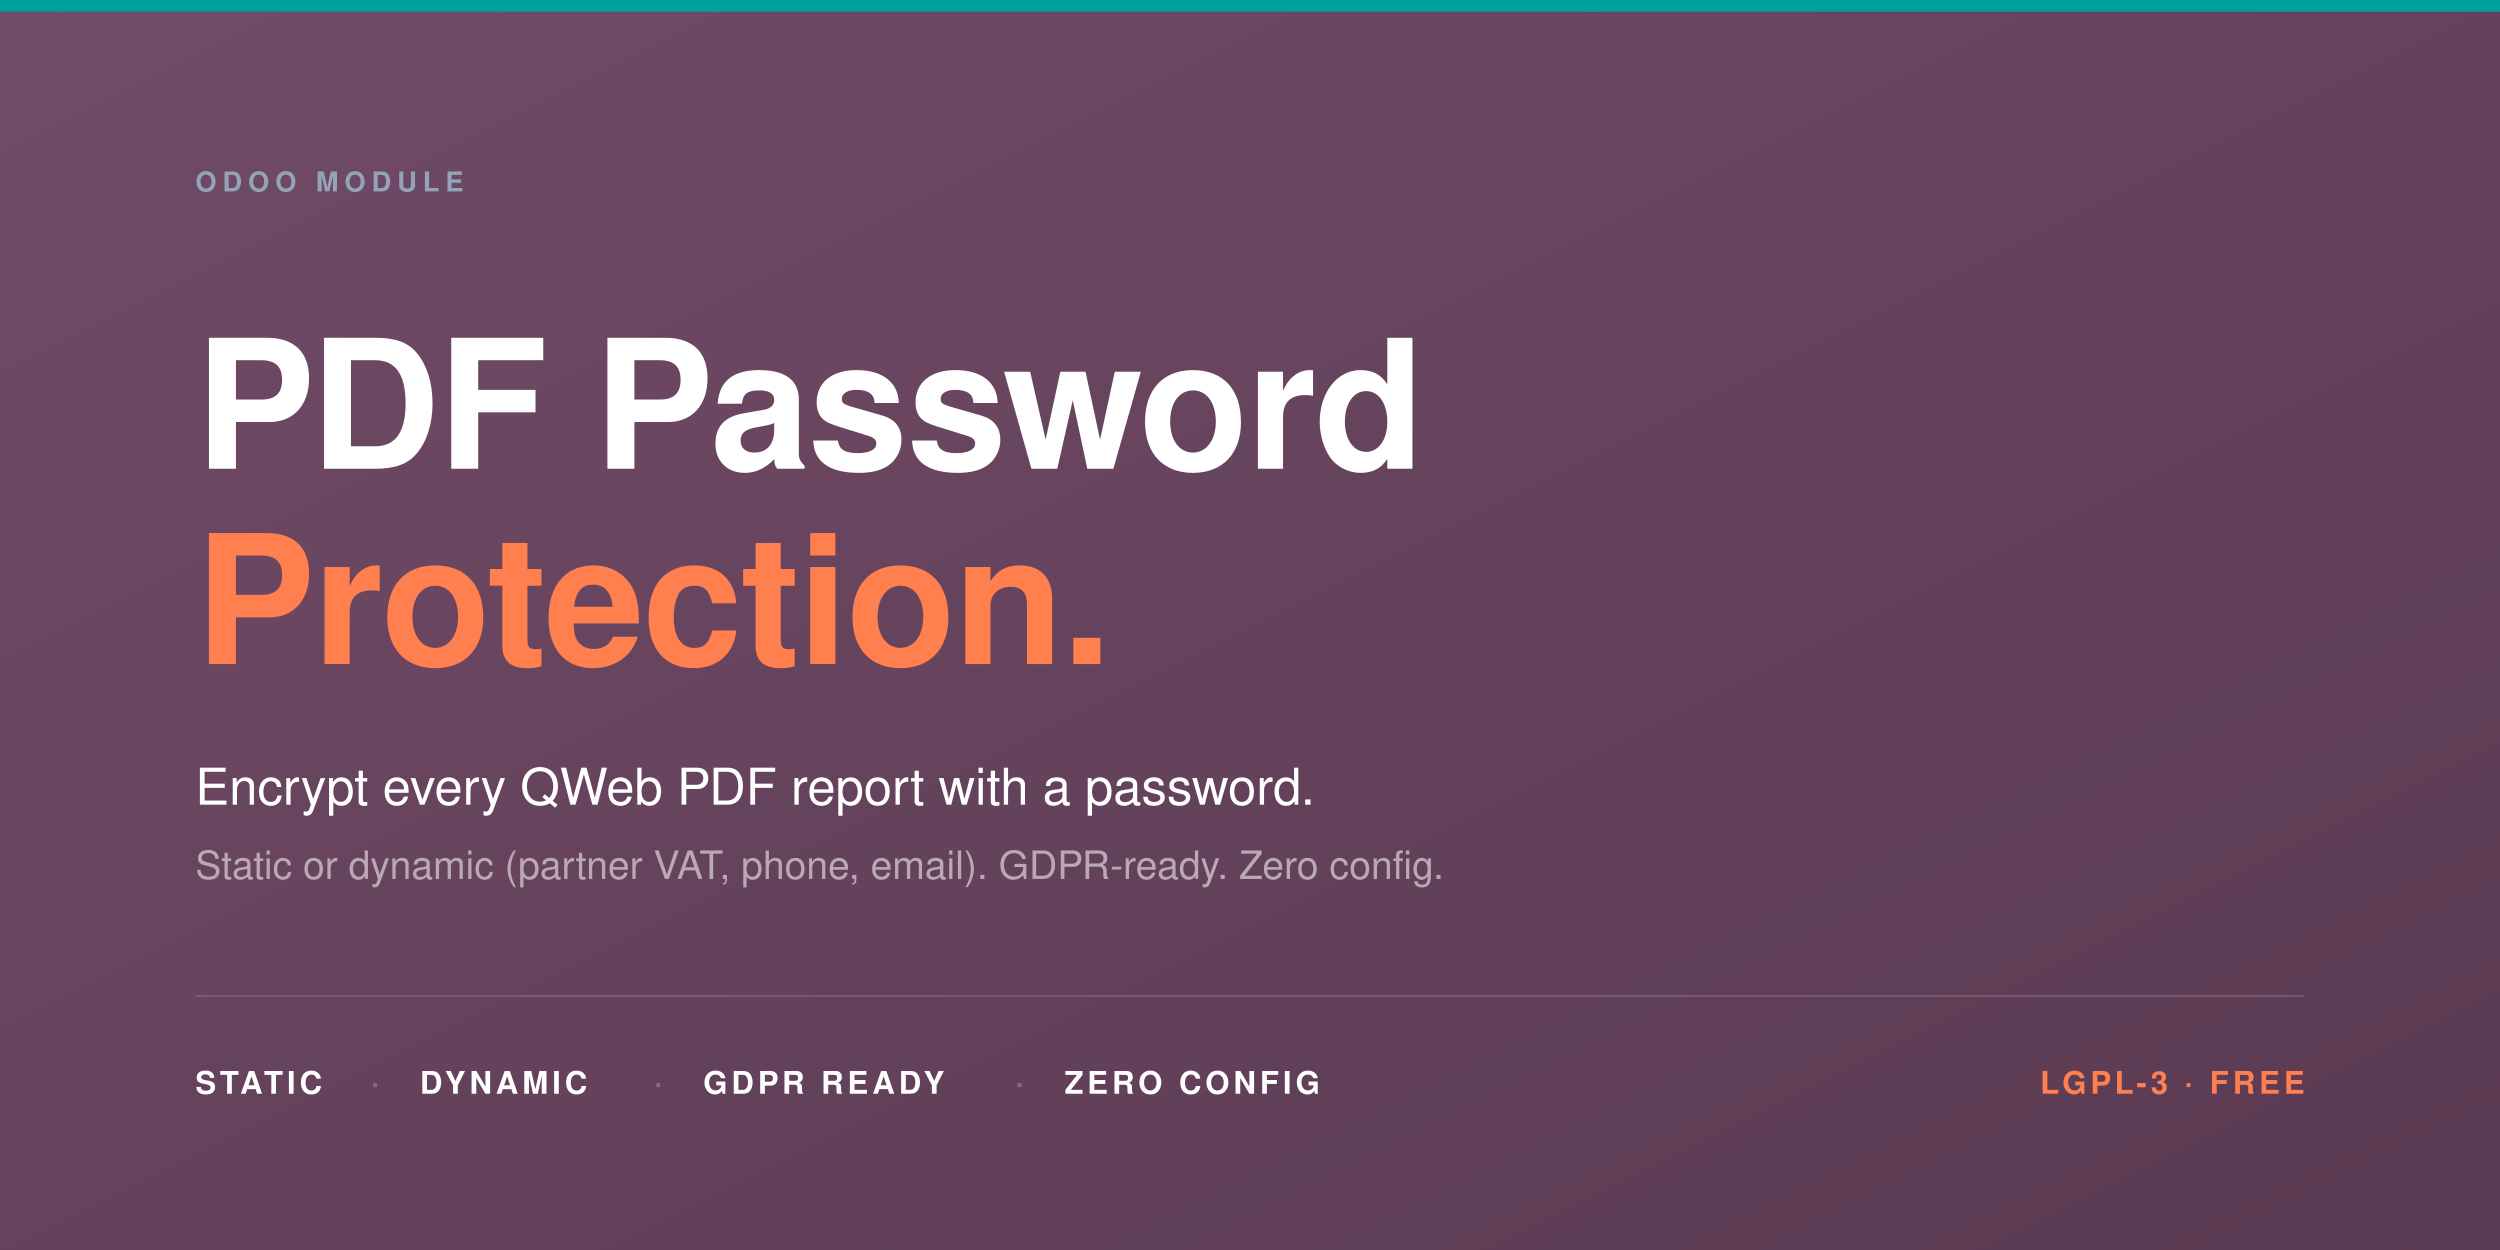
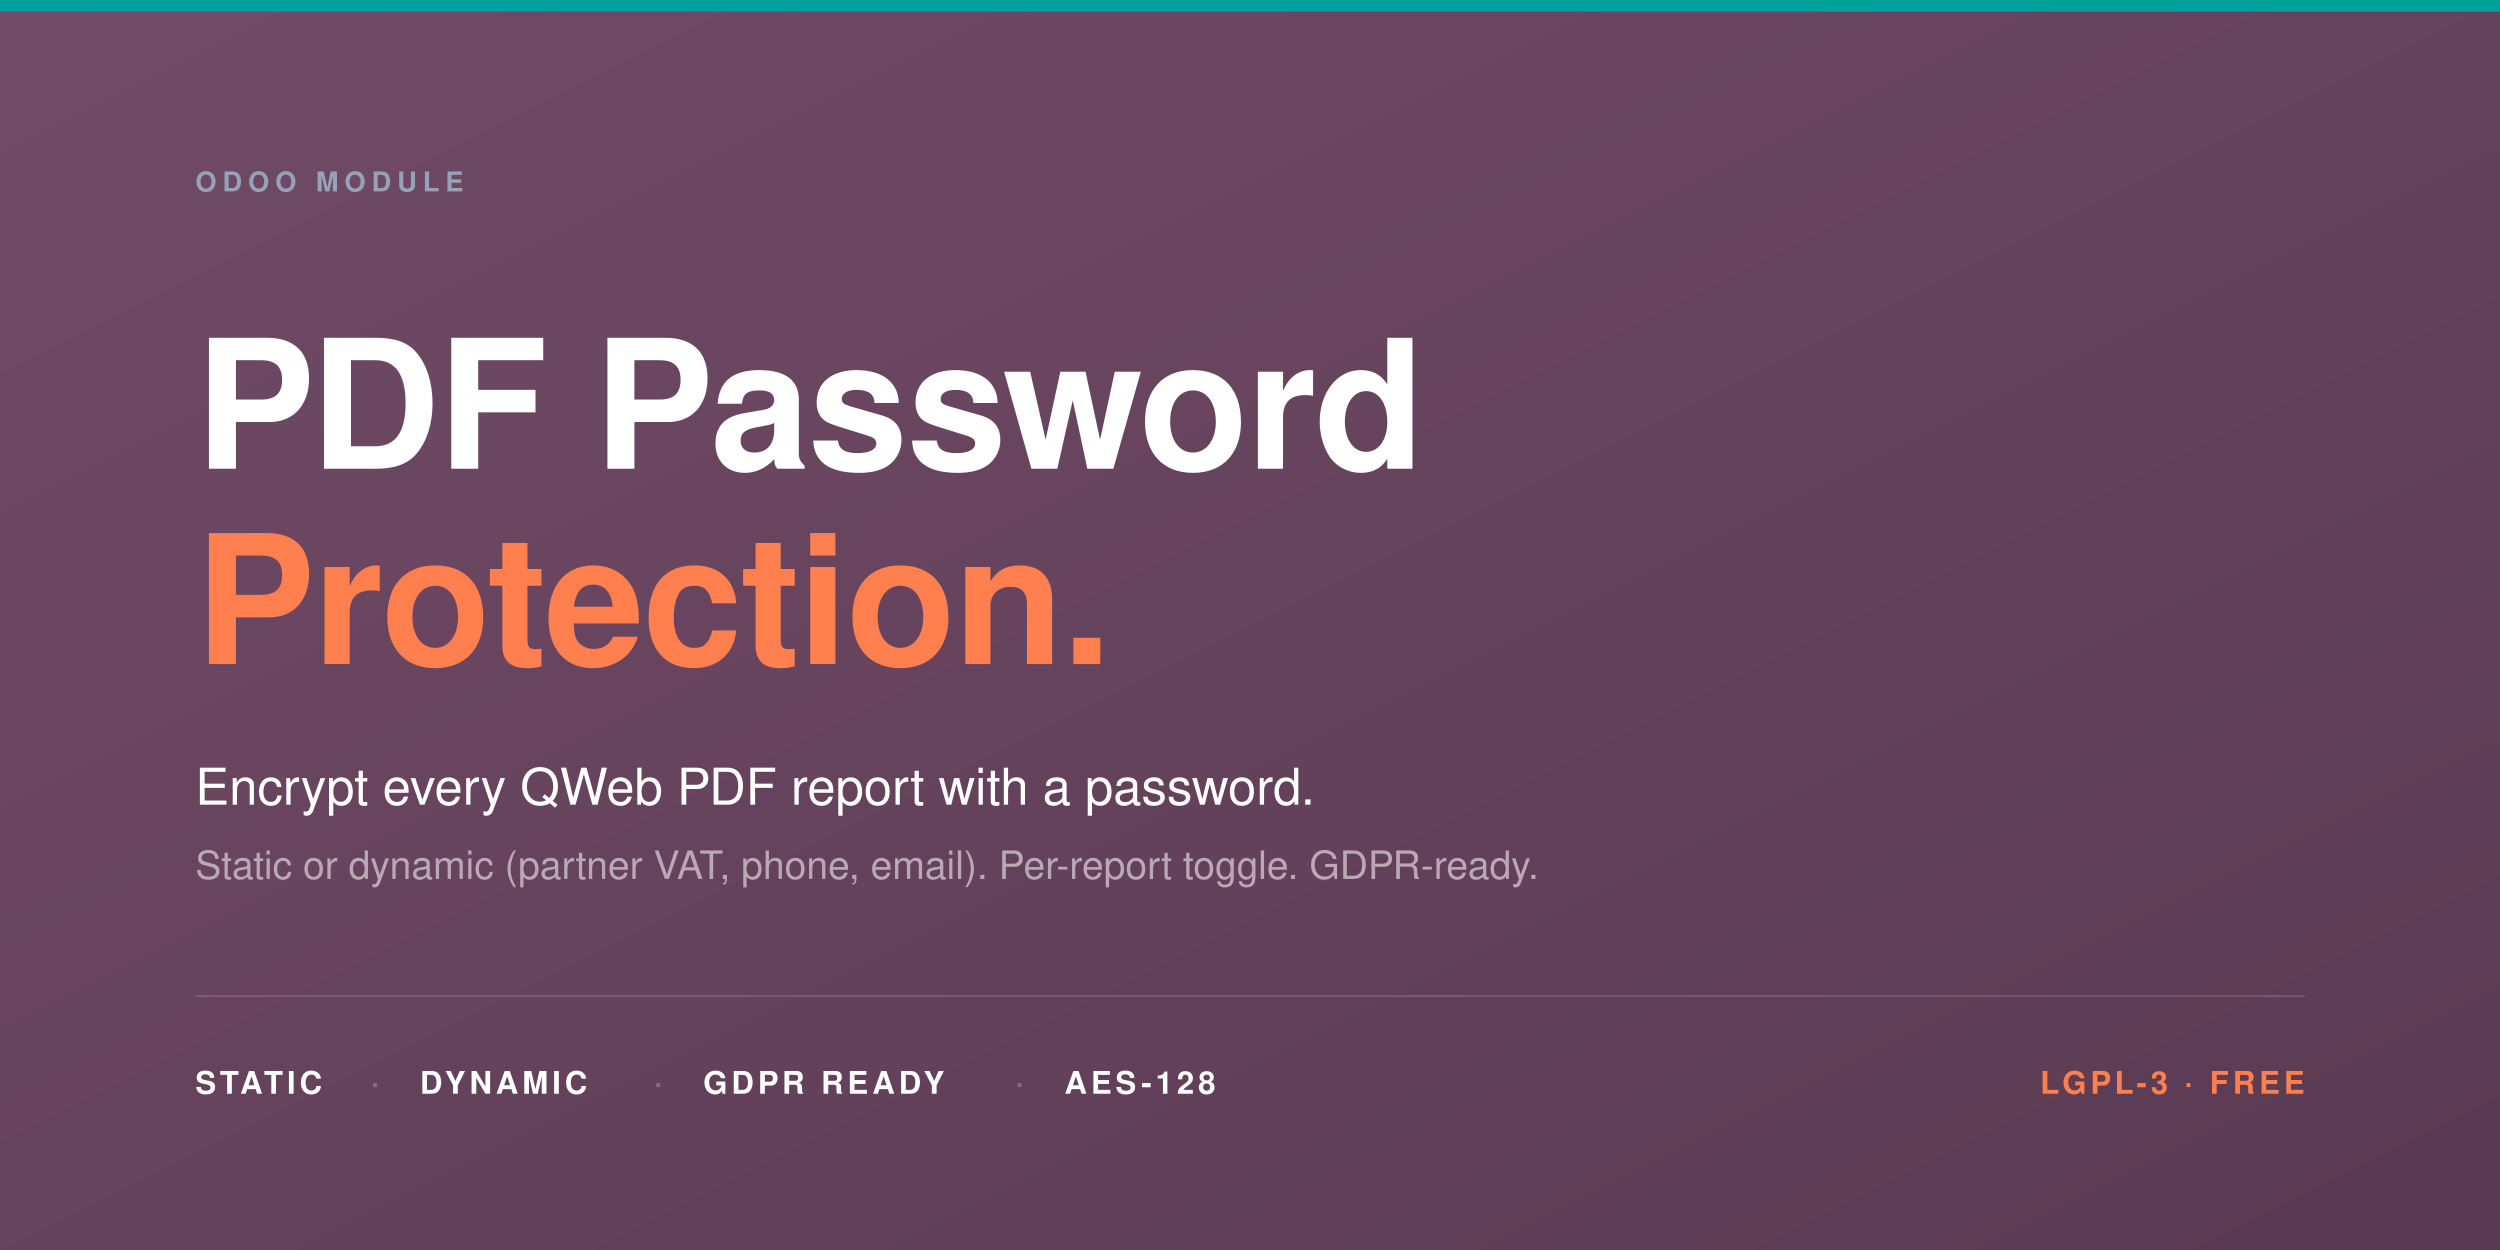
<svg xmlns="http://www.w3.org/2000/svg" width="1280" height="640" viewBox="0 0 1280 640" font-family="-apple-system, BlinkMacSystemFont, 'Segoe UI', Helvetica, Arial, sans-serif">
  <defs>
    <linearGradient id="bg" x1="0" y1="0" x2="1" y2="1">
      <stop offset="0%" stop-color="#714B67" />
      <stop offset="100%" stop-color="#5A3A52" />
    </linearGradient>
  </defs>
  <rect x="0" y="0" width="1280" height="640" fill="url(#bg)" />
  <rect x="0" y="0" width="1280" height="6" fill="#00A09D" />
  <text x="100" y="98" fill="#94A3B8" font-size="14" font-weight="700" letter-spacing="3">ODOO MODULE</text>
  <text x="100" y="240" fill="#FFFFFF" font-size="92" font-weight="800" letter-spacing="-1">PDF Password</text>
  <text x="100" y="340" fill="#FF7F4F" font-size="92" font-weight="800" letter-spacing="-1">Protection.</text>
  <text x="100" y="412" fill="#FFFFFF" font-size="26" font-weight="500">Encrypt every QWeb PDF report with a password.</text>
-   <text x="100" y="450" fill="#BBA8B5" font-size="20" font-weight="400">Static or dynamic (partner VAT, phone, email). GDPR-ready. Zero config.</text>
+   <text x="100" y="450" fill="#BBA8B5" font-size="20" font-weight="400">Static or dynamic (partner VAT, phone, email). Per-report toggle. GDPR-ready.</text>
  <line x1="100" y1="510" x2="1180" y2="510" stroke="#8A6A80" stroke-width="1" opacity="0.6" />
  <g font-size="16" font-weight="700" letter-spacing="2">
    <text x="100" y="560" fill="#FFFFFF">STATIC</text>
    <text x="190" y="560" fill="#8A6A80">·</text>
    <text x="215" y="560" fill="#FFFFFF">DYNAMIC</text>
    <text x="335" y="560" fill="#8A6A80">·</text>
    <text x="360" y="560" fill="#FFFFFF">GDPR READY</text>
    <text x="520" y="560" fill="#8A6A80">·</text>
-     <text x="545" y="560" fill="#FFFFFF">ZERO CONFIG</text>
+     <text x="545" y="560" fill="#FFFFFF">AES-128</text>
  </g>
  <g font-size="16" font-weight="700" letter-spacing="2">
    <text x="1180" y="560" fill="#FF7F4F" text-anchor="end">LGPL-3 · FREE</text>
  </g>
</svg>
